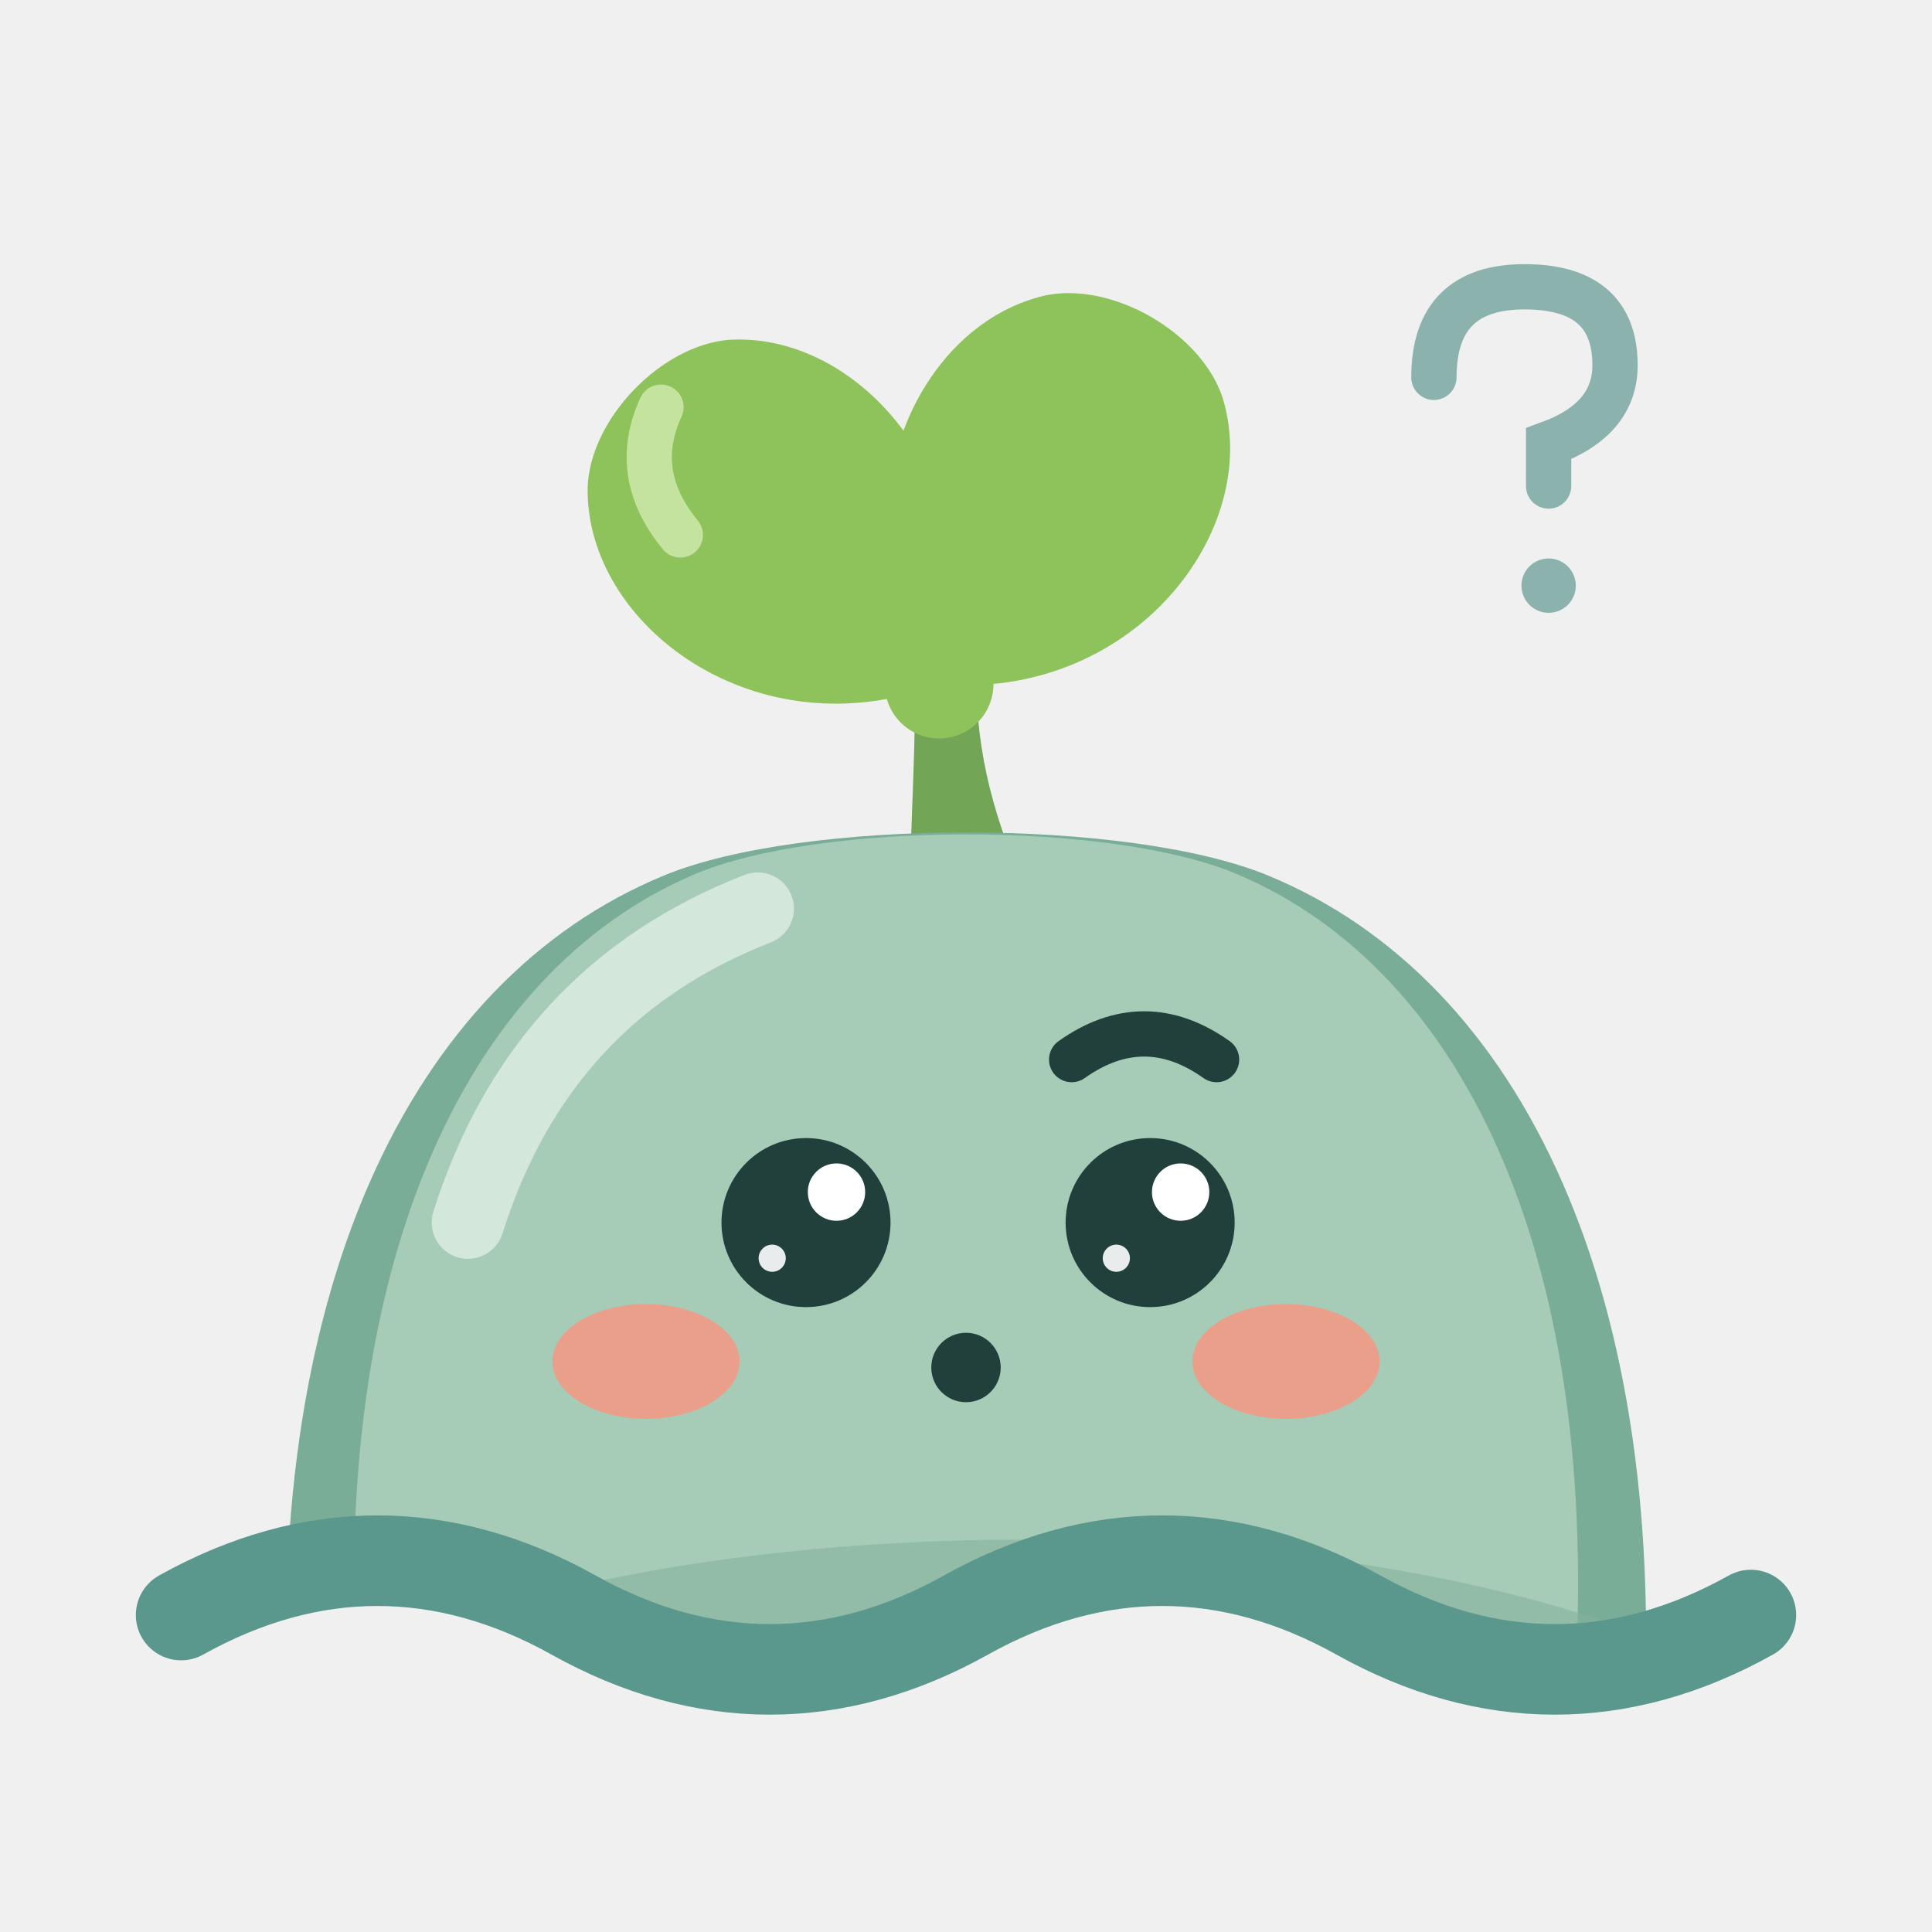
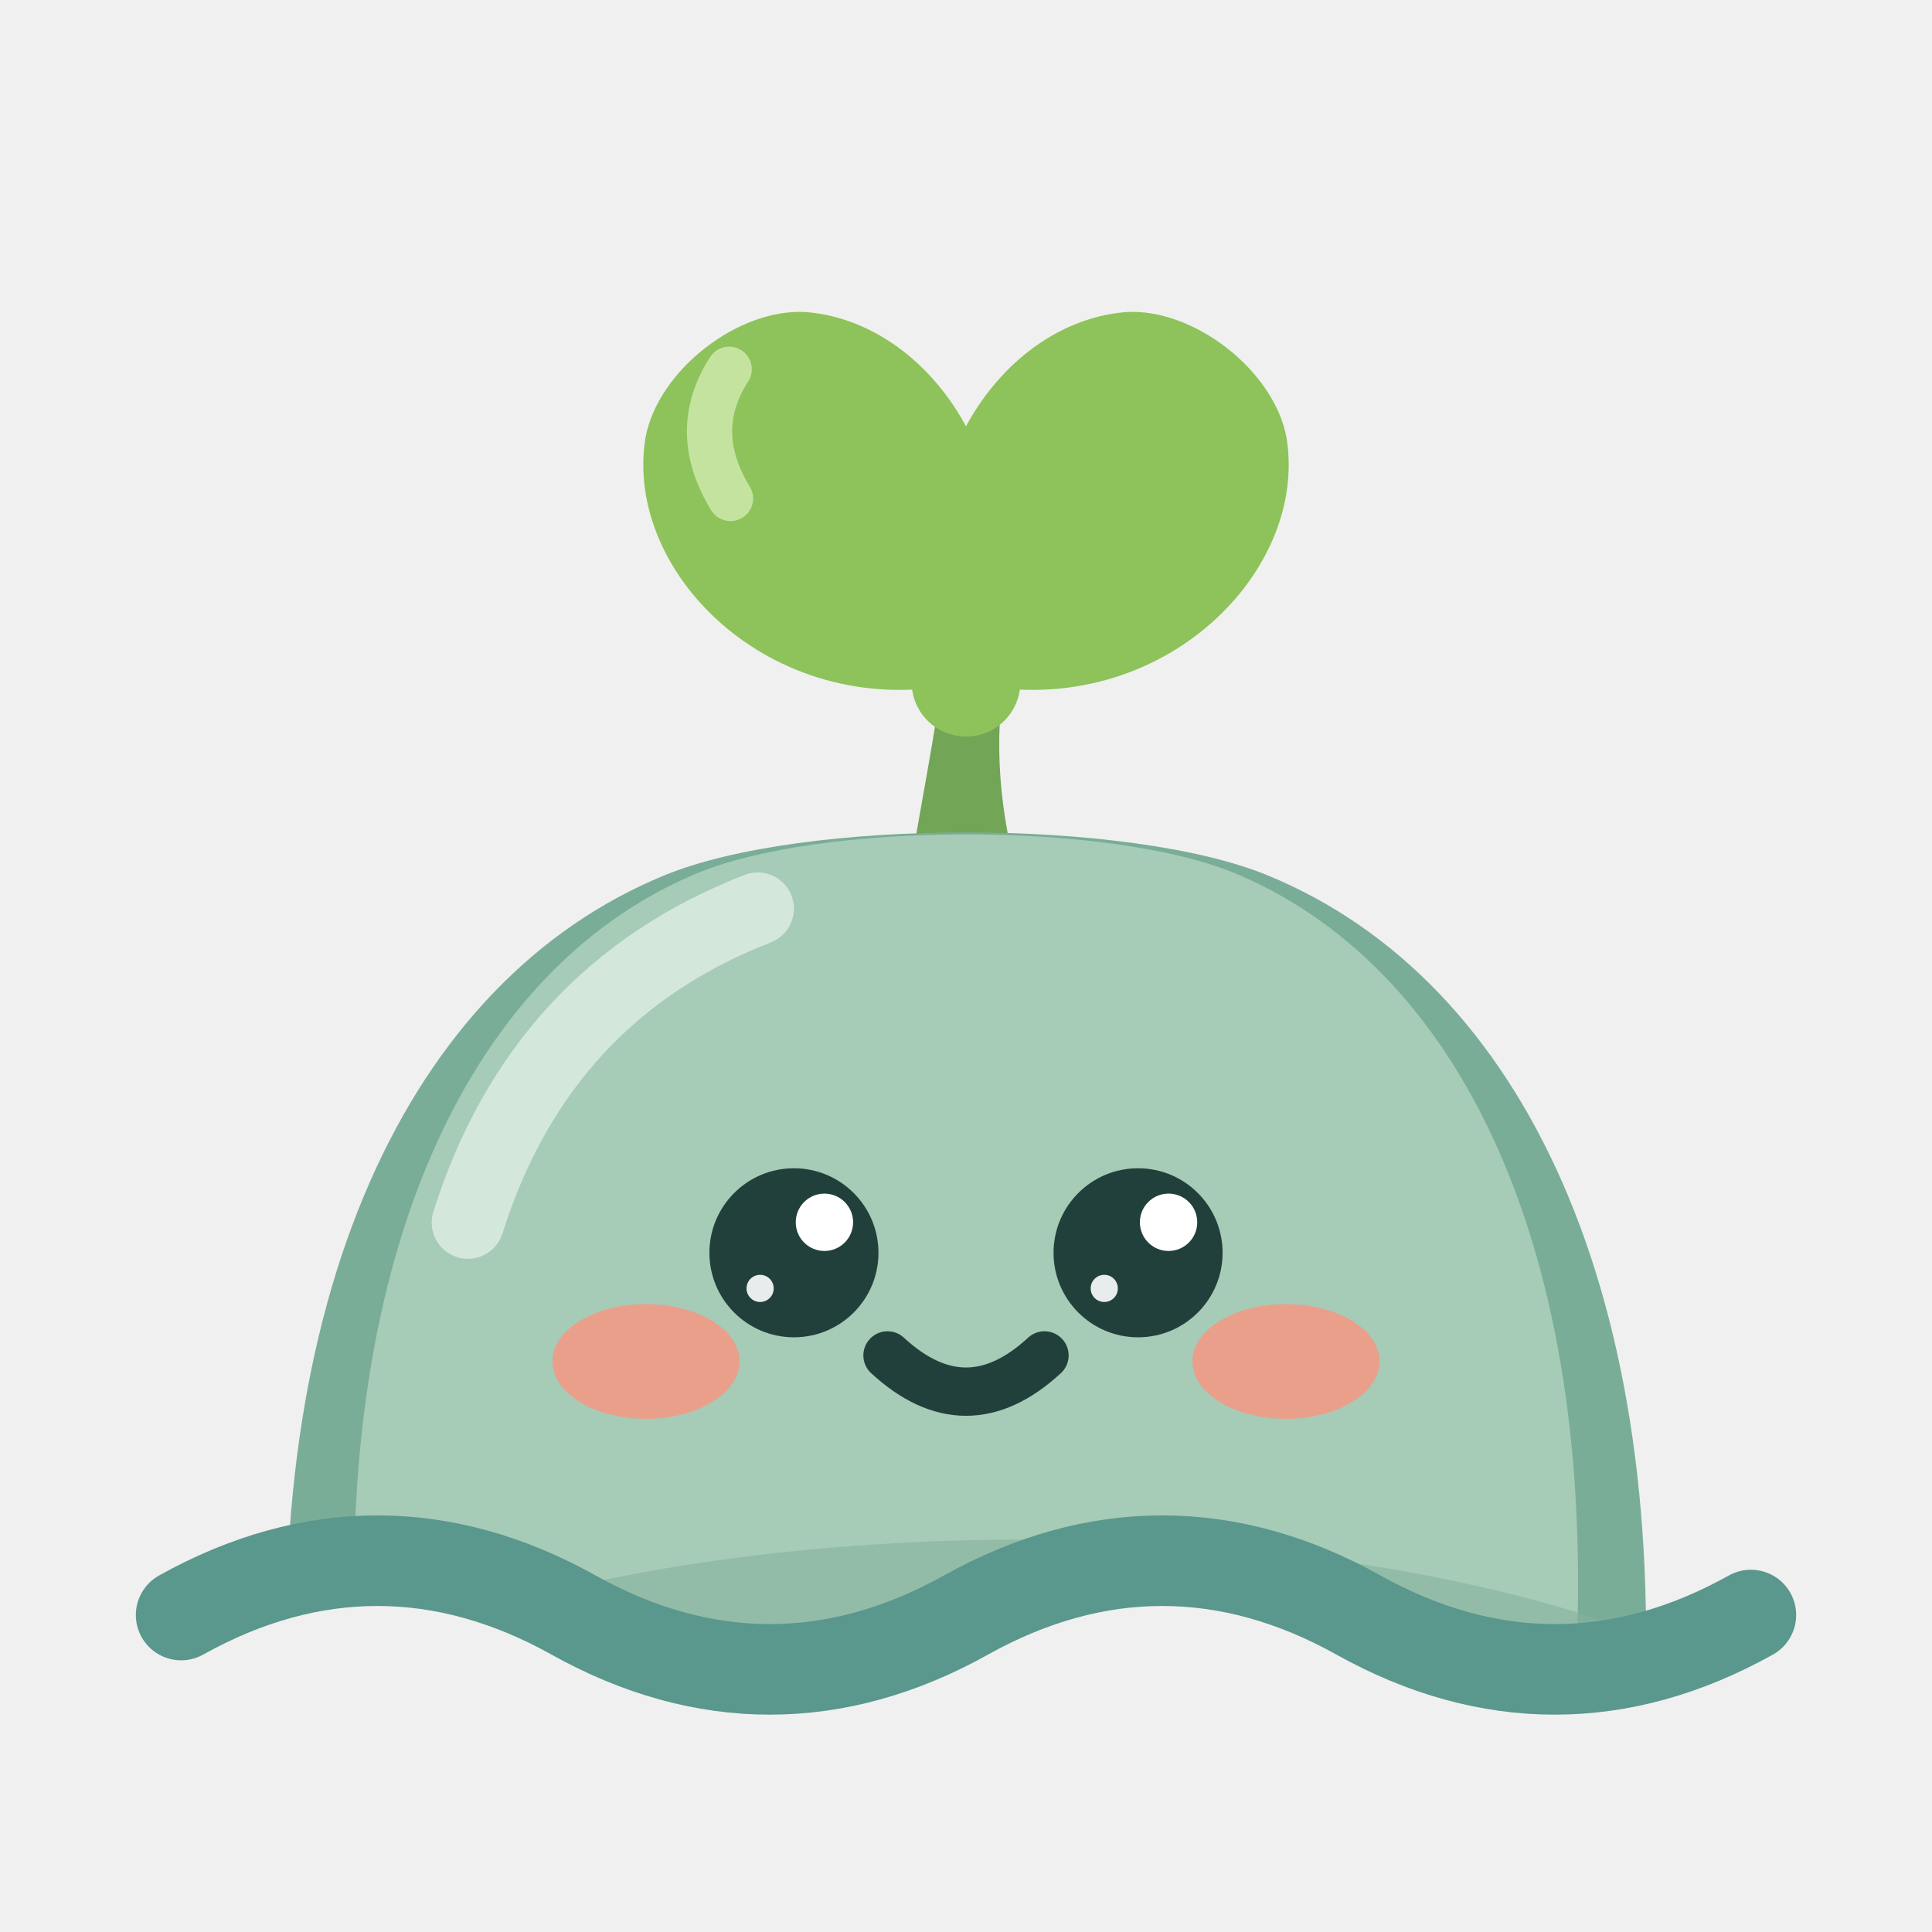
<svg xmlns="http://www.w3.org/2000/svg" viewBox="0 0 64 64">
  <defs>
    <mask id="mother">
      <rect width="64" height="64" fill="#fff" />
      <path d="M0 53.5H6c4.3-2.4 8.7-2.4 13 0s8.7 2.4 13 0s8.7-2.4 13 0s8.7 2.4 13 0L64 53.5V64H0Z" fill="#000" />
    </mask>
    <clipPath id="cother">
      <path d="M9.6 58C8.6 43 13.5 32.5 22 29C26.6 27.1 37.4 27.1 42 29C50.5 32.5 55.4 43 54.4 58Z" />
    </clipPath>
  </defs>
-   <g transform="translate(0 0) rotate(-8 32 29)">
+   <g transform="translate(0 0) rotate(0 32 29)">
    <path d="M29.9 30.5C30.3 27.6 30.8 25.4 31.2 22.6L33.2 22.9C32.9 25.6 33.3 27.8 34.1 30.5Z" fill="#72a556" />
    <g transform="translate(32 22.6) scale(1 1)">
      <g transform="rotate(38)">
        <path d="M0 0C-5.83 -2.72 -6.77 -9.79 -3.38 -12.92C-1.69 -14.42 1.69 -14.42 3.38 -12.92C6.77 -9.79 5.83 -2.72 0 0Z" fill="#8dc35a" />
      </g>
      <g transform="rotate(-38)">
        <path d="M0 0C-5.83 -2.72 -6.77 -9.79 -3.38 -12.92C-1.69 -14.42 1.69 -14.42 3.38 -12.92C6.77 -9.79 5.83 -2.72 0 0Z" fill="#8dc35a" />
        <path d="M-2.4 -9.6q.3-2.6 2.6-3.4" fill="none" stroke="#c4e39f" stroke-width="1.5" stroke-linecap="round" />
      </g>
      <circle r="1.8" fill="#8dc35a" />
    </g>
  </g>
  <g mask="url(#mother)">
    <path d="M9.6 58C8.6 43 13.5 32.5 22 29C26.6 27.1 37.4 27.1 42 29C50.5 32.5 55.4 43 54.4 58Z" fill="#79ad97" />
    <path d="M9.6 58C8.6 43 13.5 32.5 22 29C26.6 27.1 37.4 27.1 42 29C50.5 32.5 55.4 43 54.4 58Z" fill="#a6cbb6" transform="translate(32 28.5) scale(.9 .93) translate(-32 -28.5)" />
    <g clip-path="url(#cother)">
      <ellipse cx="34" cy="61" rx="28" ry="10" fill="#86b29e" opacity=".6" />
    </g>
    <path d="M15.5 40.5q2.4-7.6 9.6-10.4" fill="none" stroke="#d3e7da" stroke-width="2.4" stroke-linecap="round" />
  </g>
-   <circle cx="26.7" cy="40.5" r="2.8" fill="#22403b" />
-   <circle cx="27.71" cy="39.49" r="0.95" fill="#fff" />
-   <circle cx="25.58" cy="41.68" r="0.45" fill="#fff" opacity=".9" />
-   <circle cx="38.1" cy="40.5" r="2.8" fill="#22403b" />
-   <circle cx="39.11" cy="39.49" r="0.95" fill="#fff" />
-   <circle cx="36.98" cy="41.68" r="0.45" fill="#fff" opacity=".9" />
-   <path d="M35.5 35.1q2.4-1.7 4.8 0" fill="none" stroke="#22403b" stroke-width="1.5" stroke-linecap="round" />
-   <circle cx="32" cy="45.3" r="1.15" fill="#22403b" />
+   <circle cx="26.3" cy="41.5" r="2.8" fill="#22403b" />
+   <circle cx="27.31" cy="40.49" r="0.95" fill="#fff" />
+   <circle cx="25.18" cy="42.68" r="0.45" fill="#fff" opacity=".9" />
+   <circle cx="37.7" cy="41.5" r="2.8" fill="#22403b" />
+   <circle cx="38.71" cy="40.49" r="0.95" fill="#fff" />
+   <circle cx="36.58" cy="42.68" r="0.45" fill="#fff" opacity=".9" />
+   <path d="M29.4 44.9q2.6 2.4 5.2 0" fill="none" stroke="#22403b" stroke-width="1.6" stroke-linecap="round" />
  <ellipse cx="21.4" cy="45.1" rx="3.1" ry="1.9" fill="#f29a86" opacity=".9" />
  <ellipse cx="42.6" cy="45.1" rx="3.1" ry="1.9" fill="#f29a86" opacity=".9" />
-   <path d="M47.5 12.5q0-3 3-3t3 2.6q0 1.8-2.2 2.6v1.4" fill="none" stroke="#8bb2ac" stroke-width="1.5" stroke-linecap="round" />
-   <circle cx="51.3" cy="19.4" r=".9" fill="#8bb2ac" />
  <path d="M6 53.5c4.3-2.4 8.7-2.4 13 0s8.7 2.4 13 0s8.7-2.4 13 0s8.7 2.4 13 0" fill="none" stroke="#5a978d" stroke-width="3" stroke-linecap="round" />
</svg>
